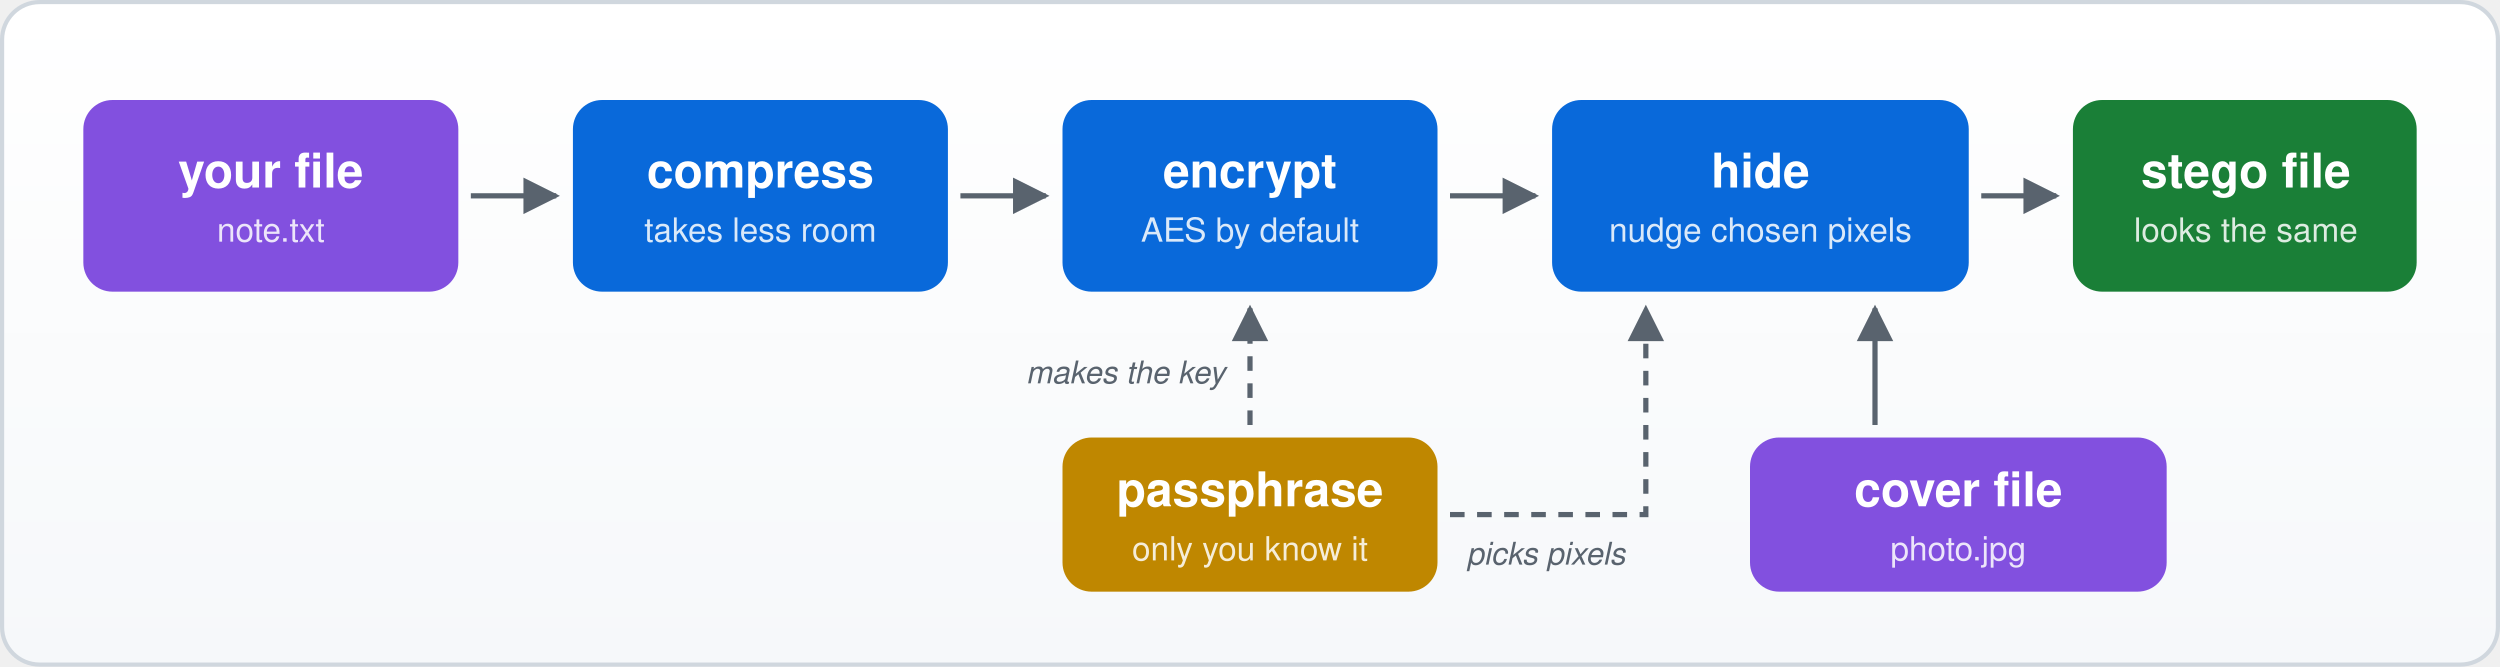
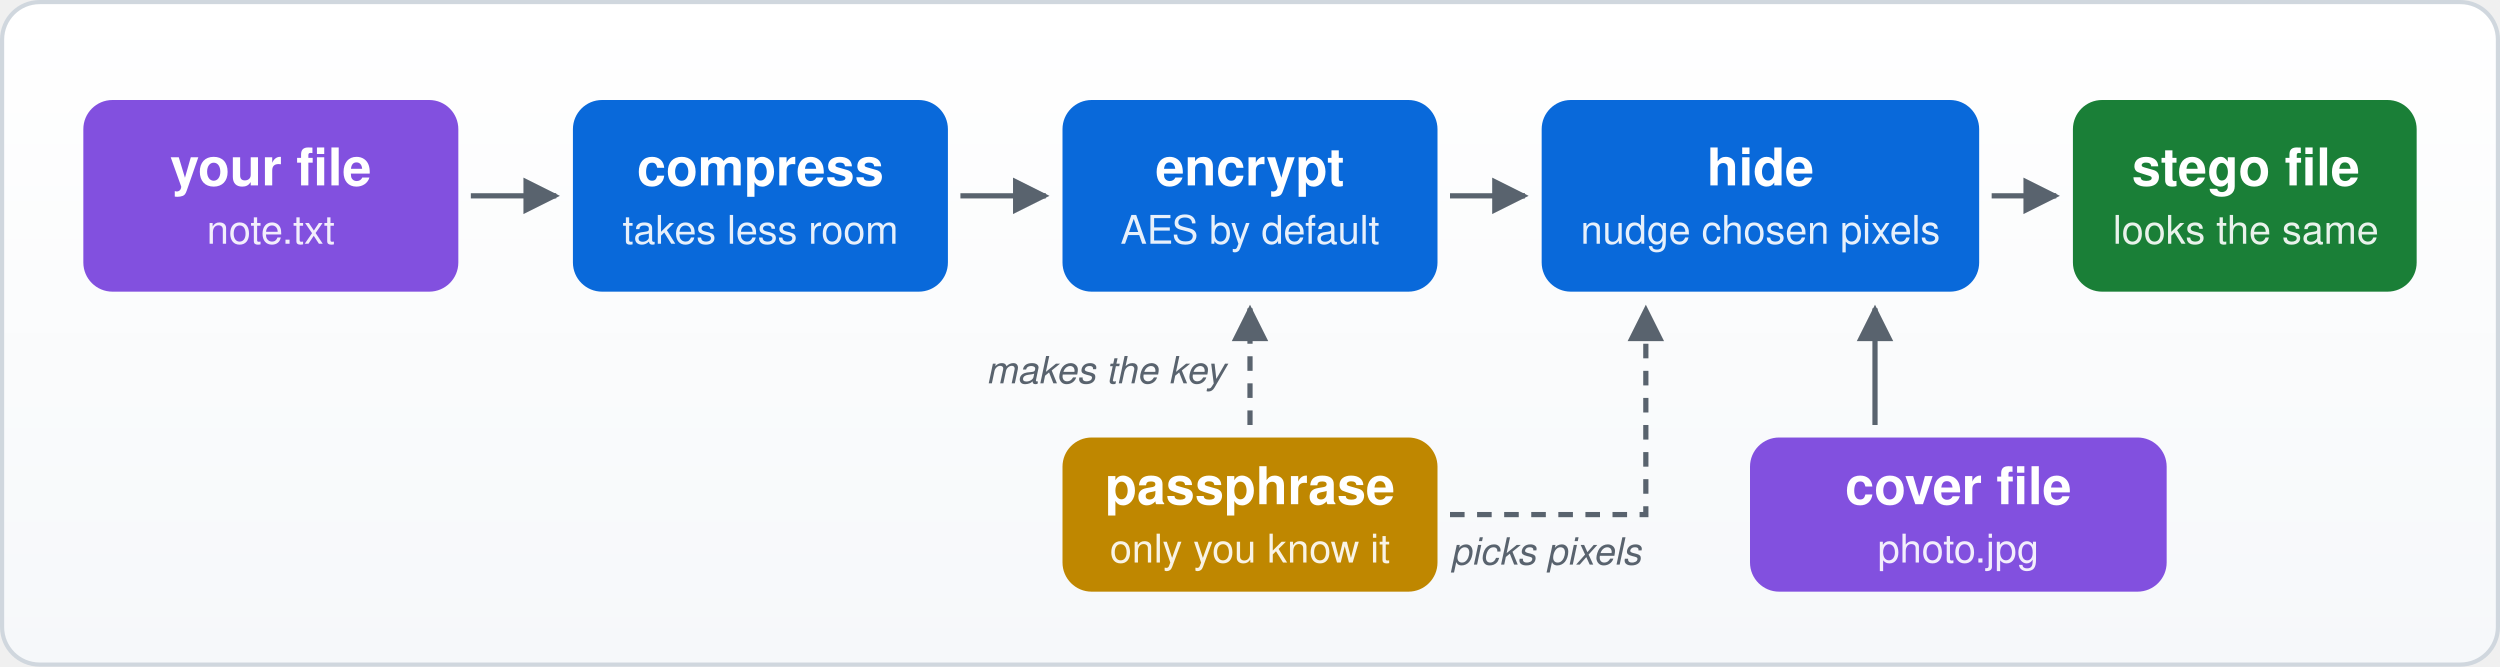
<svg xmlns="http://www.w3.org/2000/svg" viewBox="0 0 1200 320" width="1200" height="320" role="img" aria-labelledby="title desc">
  <defs>
    <linearGradient id="panel" x1="0" y1="0" x2="0" y2="1">
      <stop offset="0" stop-color="#ffffff" />
      <stop offset="1" stop-color="#f6f8fa" />
    </linearGradient>
    <marker id="arrow" viewBox="0 0 10 10" refX="9" refY="5" markerWidth="7" markerHeight="7" orient="auto-start-reverse">
      <path d="M0,0 L10,5 L0,10 z" fill="#59636e" />
    </marker>
  </defs>
  <rect x="1" y="1" width="1198" height="318" rx="18" fill="url(#panel)" stroke="#d0d7de" stroke-width="2" />
  <rect x="40" y="48" width="180" height="92" rx="14" fill="#8250df" />
-   <text x="130" y="90" text-anchor="middle" font-family="ui-sans-serif, -apple-system, 'Segoe UI', Helvetica, Arial, sans-serif" font-size="23" font-weight="700" fill="#ffffff">your file</text>
-   <text x="130" y="116" text-anchor="middle" font-family="ui-sans-serif, -apple-system, 'Segoe UI', Helvetica, Arial, sans-serif" font-size="16" fill="#ffffff" fill-opacity="0.85">note.txt</text>
+   <text x="130" y="89" text-anchor="middle" font-family="ui-sans-serif, -apple-system, 'Segoe UI', Helvetica, Arial, sans-serif" font-size="25" font-weight="700" fill="#ffffff">your file</text>
+   <text x="130" y="117" text-anchor="middle" font-family="ui-sans-serif, -apple-system, 'Segoe UI', Helvetica, Arial, sans-serif" font-size="19" fill="#ffffff" fill-opacity="0.9">note.txt</text>
  <rect x="275" y="48" width="180" height="92" rx="14" fill="#0969da" />
-   <text x="365" y="90" text-anchor="middle" font-family="ui-sans-serif, -apple-system, 'Segoe UI', Helvetica, Arial, sans-serif" font-size="23" font-weight="700" fill="#ffffff">compress</text>
-   <text x="365" y="116" text-anchor="middle" font-family="ui-sans-serif, -apple-system, 'Segoe UI', Helvetica, Arial, sans-serif" font-size="16" fill="#ffffff" fill-opacity="0.85">takes less room</text>
+   <text x="365" y="89" text-anchor="middle" font-family="ui-sans-serif, -apple-system, 'Segoe UI', Helvetica, Arial, sans-serif" font-size="25" font-weight="700" fill="#ffffff">compress</text>
+   <text x="365" y="117" text-anchor="middle" font-family="ui-sans-serif, -apple-system, 'Segoe UI', Helvetica, Arial, sans-serif" font-size="19" fill="#ffffff" fill-opacity="0.9">takes less room</text>
  <rect x="510" y="48" width="180" height="92" rx="14" fill="#0969da" />
-   <text x="600" y="90" text-anchor="middle" font-family="ui-sans-serif, -apple-system, 'Segoe UI', Helvetica, Arial, sans-serif" font-size="23" font-weight="700" fill="#ffffff">encrypt</text>
-   <text x="600" y="116" text-anchor="middle" font-family="ui-sans-serif, -apple-system, 'Segoe UI', Helvetica, Arial, sans-serif" font-size="16" fill="#ffffff" fill-opacity="0.85">AES by default</text>
-   <rect x="745" y="48" width="200" height="92" rx="14" fill="#0969da" />
-   <text x="845" y="90" text-anchor="middle" font-family="ui-sans-serif, -apple-system, 'Segoe UI', Helvetica, Arial, sans-serif" font-size="23" font-weight="700" fill="#ffffff">hide</text>
-   <text x="845" y="116" text-anchor="middle" font-family="ui-sans-serif, -apple-system, 'Segoe UI', Helvetica, Arial, sans-serif" font-size="16" fill="#ffffff" fill-opacity="0.85">nudge chosen pixels</text>
+   <text x="600" y="89" text-anchor="middle" font-family="ui-sans-serif, -apple-system, 'Segoe UI', Helvetica, Arial, sans-serif" font-size="25" font-weight="700" fill="#ffffff">encrypt</text>
+   <text x="600" y="117" text-anchor="middle" font-family="ui-sans-serif, -apple-system, 'Segoe UI', Helvetica, Arial, sans-serif" font-size="19" fill="#ffffff" fill-opacity="0.9">AES by default</text>
+   <rect x="740" y="48" width="210" height="92" rx="14" fill="#0969da" />
+   <text x="845" y="89" text-anchor="middle" font-family="ui-sans-serif, -apple-system, 'Segoe UI', Helvetica, Arial, sans-serif" font-size="25" font-weight="700" fill="#ffffff">hide</text>
+   <text x="845" y="117" text-anchor="middle" font-family="ui-sans-serif, -apple-system, 'Segoe UI', Helvetica, Arial, sans-serif" font-size="19" fill="#ffffff" fill-opacity="0.9">nudge chosen pixels</text>
  <rect x="995" y="48" width="165" height="92" rx="14" fill="#1a7f37" />
-   <text x="1078" y="90" text-anchor="middle" font-family="ui-sans-serif, -apple-system, 'Segoe UI', Helvetica, Arial, sans-serif" font-size="23" font-weight="700" fill="#ffffff">stego file</text>
-   <text x="1078" y="116" text-anchor="middle" font-family="ui-sans-serif, -apple-system, 'Segoe UI', Helvetica, Arial, sans-serif" font-size="16" fill="#ffffff" fill-opacity="0.85">looks the same</text>
+   <text x="1078" y="89" text-anchor="middle" font-family="ui-sans-serif, -apple-system, 'Segoe UI', Helvetica, Arial, sans-serif" font-size="25" font-weight="700" fill="#ffffff">stego file</text>
+   <text x="1078" y="117" text-anchor="middle" font-family="ui-sans-serif, -apple-system, 'Segoe UI', Helvetica, Arial, sans-serif" font-size="19" fill="#ffffff" fill-opacity="0.9">looks the same</text>
  <path d="M226,94.0 L267,94.0" fill="none" stroke="#59636e" stroke-width="2.5" marker-end="url(#arrow)" />
  <path d="M461,94.0 L502,94.0" fill="none" stroke="#59636e" stroke-width="2.5" marker-end="url(#arrow)" />
-   <path d="M696,94.0 L737,94.0" fill="none" stroke="#59636e" stroke-width="2.5" marker-end="url(#arrow)" />
-   <path d="M951,94.0 L987,94.0" fill="none" stroke="#59636e" stroke-width="2.5" marker-end="url(#arrow)" />
+   <path d="M696,94.0 L732,94.0" fill="none" stroke="#59636e" stroke-width="2.5" marker-end="url(#arrow)" />
+   <path d="M956,94.0 L987,94.0" fill="none" stroke="#59636e" stroke-width="2.5" marker-end="url(#arrow)" />
  <rect x="510" y="210" width="180" height="74" rx="14" fill="#bf8700" />
-   <text x="600" y="243" text-anchor="middle" font-family="ui-sans-serif, -apple-system, 'Segoe UI', Helvetica, Arial, sans-serif" font-size="23" font-weight="700" fill="#ffffff">passphrase</text>
-   <text x="600" y="269" text-anchor="middle" font-family="ui-sans-serif, -apple-system, 'Segoe UI', Helvetica, Arial, sans-serif" font-size="16" fill="#ffffff" fill-opacity="0.85">only you know it</text>
+   <text x="600" y="242" text-anchor="middle" font-family="ui-sans-serif, -apple-system, 'Segoe UI', Helvetica, Arial, sans-serif" font-size="25" font-weight="700" fill="#ffffff">passphrase</text>
+   <text x="600" y="270" text-anchor="middle" font-family="ui-sans-serif, -apple-system, 'Segoe UI', Helvetica, Arial, sans-serif" font-size="19" fill="#ffffff" fill-opacity="0.9">only you know it</text>
  <rect x="840" y="210" width="200" height="74" rx="14" fill="#8250df" />
-   <text x="940" y="243" text-anchor="middle" font-family="ui-sans-serif, -apple-system, 'Segoe UI', Helvetica, Arial, sans-serif" font-size="23" font-weight="700" fill="#ffffff">cover file</text>
-   <text x="940" y="269" text-anchor="middle" font-family="ui-sans-serif, -apple-system, 'Segoe UI', Helvetica, Arial, sans-serif" font-size="16" fill="#ffffff" fill-opacity="0.85">photo.jpg</text>
+   <text x="940" y="242" text-anchor="middle" font-family="ui-sans-serif, -apple-system, 'Segoe UI', Helvetica, Arial, sans-serif" font-size="25" font-weight="700" fill="#ffffff">cover file</text>
+   <text x="940" y="270" text-anchor="middle" font-family="ui-sans-serif, -apple-system, 'Segoe UI', Helvetica, Arial, sans-serif" font-size="19" fill="#ffffff" fill-opacity="0.9">photo.jpg</text>
  <path d="M600,204 L600,148" fill="none" stroke="#59636e" stroke-width="2.5" stroke-dasharray="7 6" marker-end="url(#arrow)" />
-   <text x="588" y="184" text-anchor="end" font-family="ui-sans-serif, -apple-system, 'Segoe UI', Helvetica, Arial, sans-serif" font-size="15" font-style="italic" fill="#59636e">makes the key</text>
+   <text x="588" y="184" text-anchor="end" font-family="ui-sans-serif, -apple-system, 'Segoe UI', Helvetica, Arial, sans-serif" font-size="18" font-style="italic" fill="#59636e">makes the key</text>
  <path d="M696,247.0 L790,247.0 L790,148" fill="none" stroke="#59636e" stroke-width="2.5" stroke-dasharray="7 6" marker-end="url(#arrow)" />
-   <text x="742" y="271.0" text-anchor="middle" font-family="ui-sans-serif, -apple-system, 'Segoe UI', Helvetica, Arial, sans-serif" font-size="15" font-style="italic" fill="#59636e">picks pixels</text>
+   <text x="742" y="271.0" text-anchor="middle" font-family="ui-sans-serif, -apple-system, 'Segoe UI', Helvetica, Arial, sans-serif" font-size="18" font-style="italic" fill="#59636e">picks pixels</text>
  <path d="M900,204 L900,148" fill="none" stroke="#59636e" stroke-width="2.5" marker-end="url(#arrow)" />
</svg>
